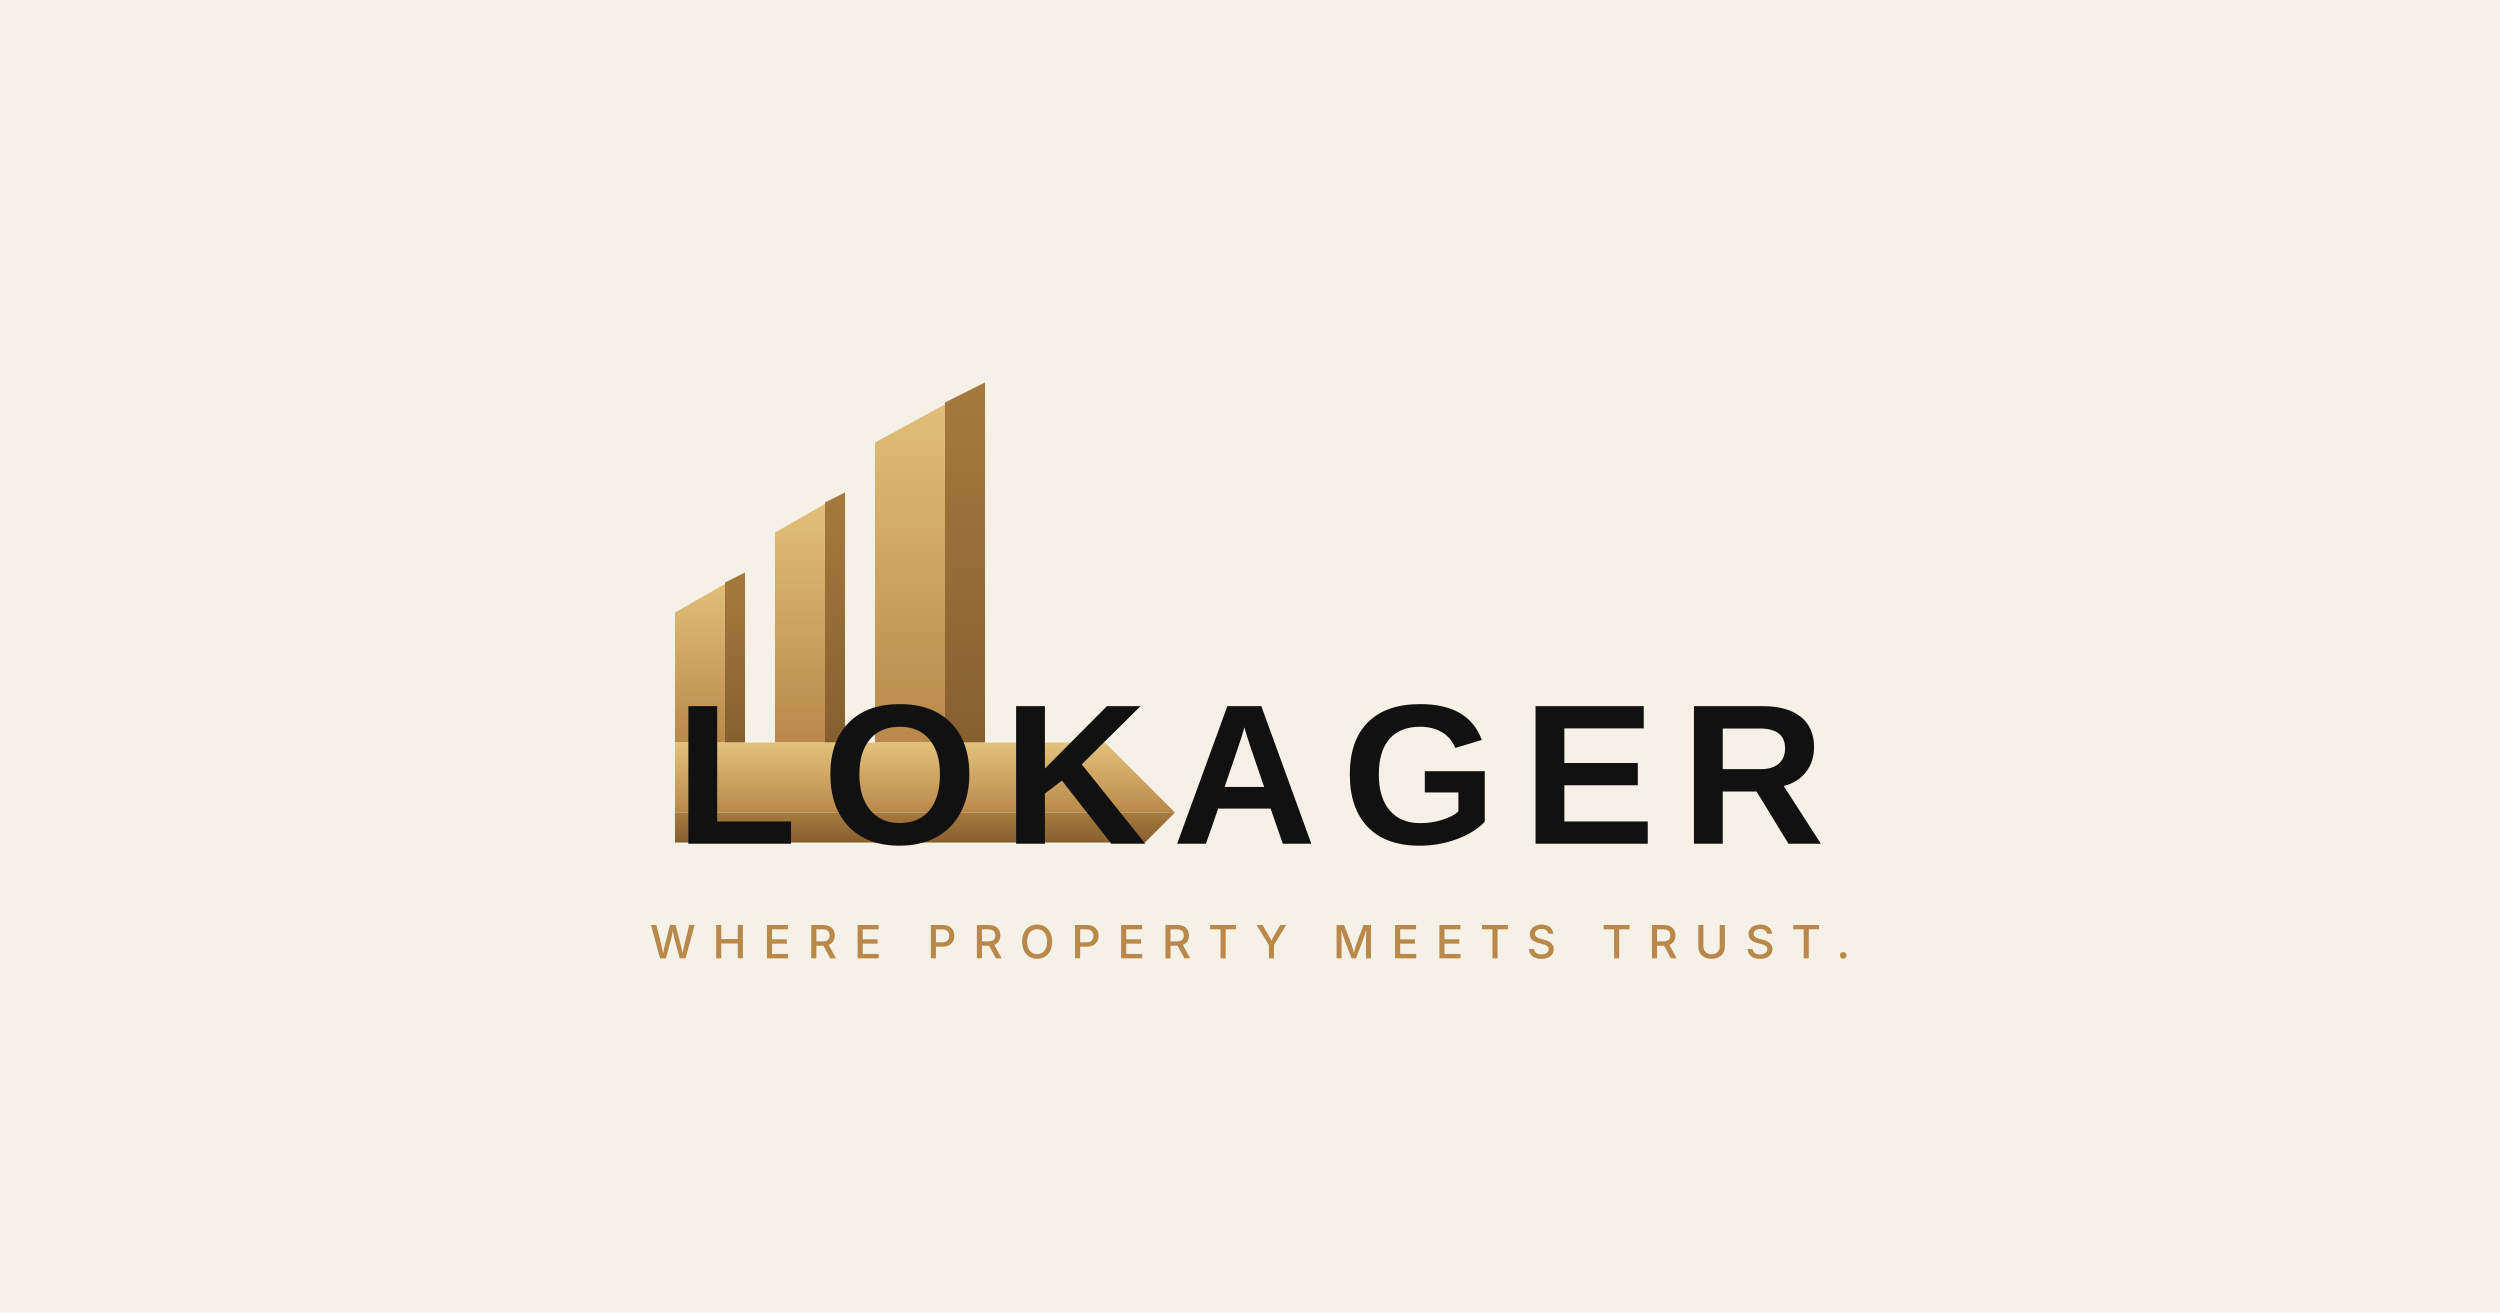
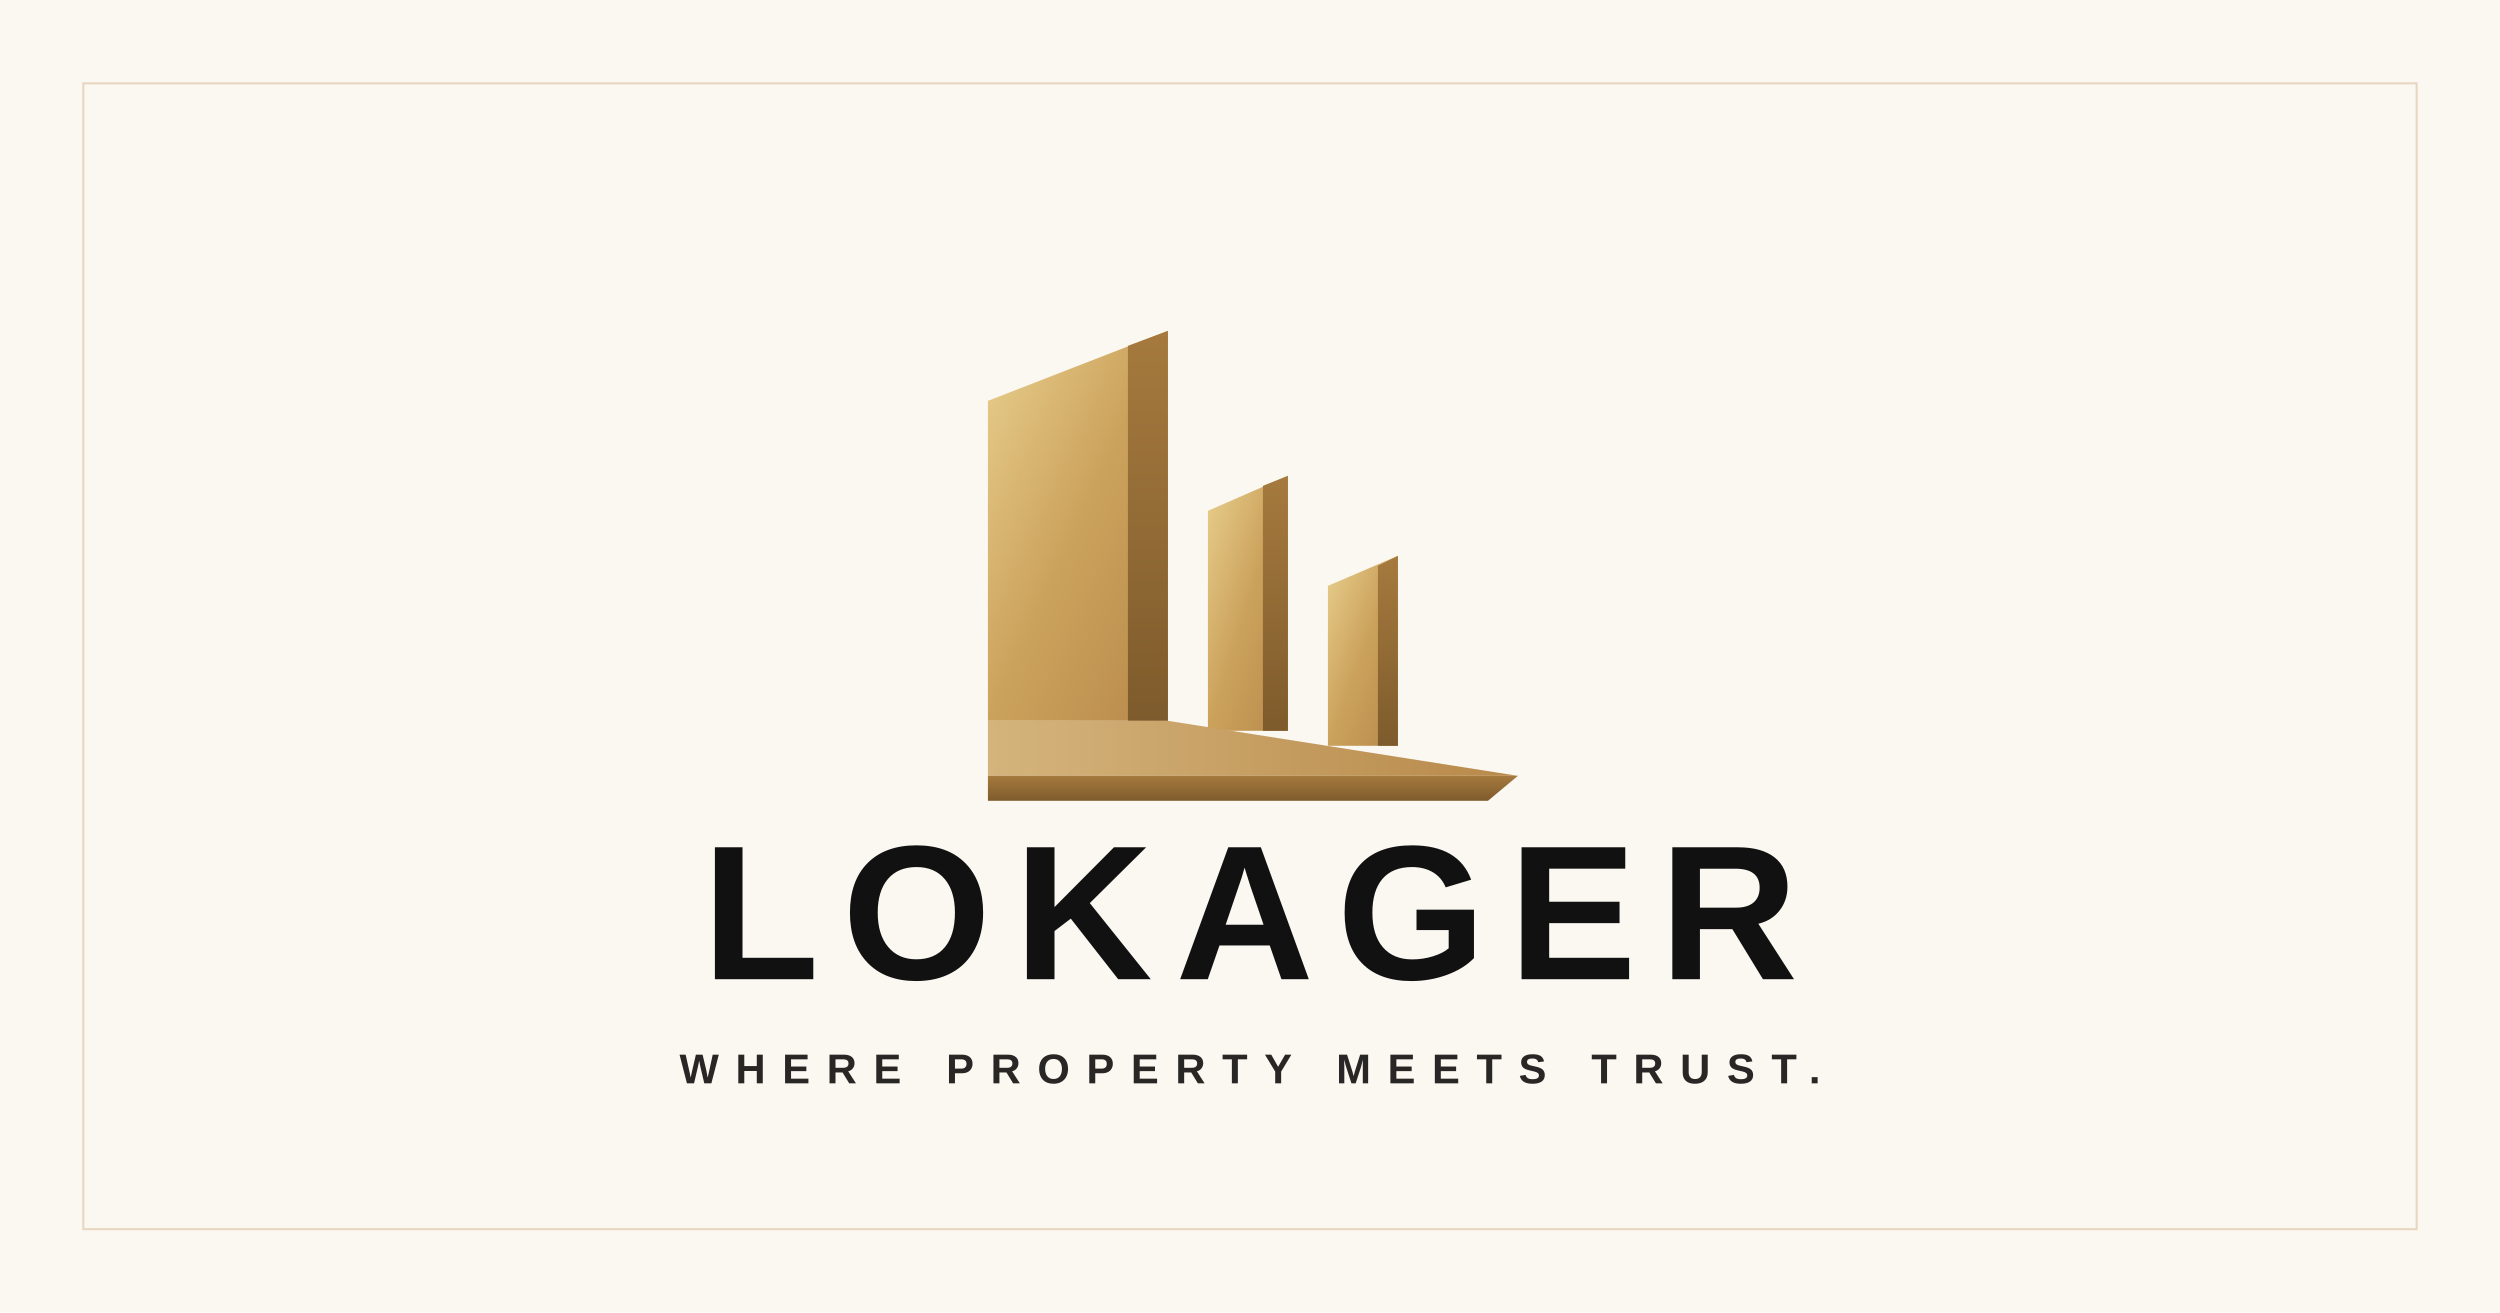
<svg xmlns="http://www.w3.org/2000/svg" width="1200" height="630" viewBox="0 0 1200 630">
  <defs>
-     <linearGradient id="g" x1="0" y1="0" x2="0" y2="1">
-       <stop offset="0" stop-color="#E3C27C" />
+     <linearGradient id="g" x1="0" y1="0" x2="1" y2="1">
+       <stop offset="0" stop-color="#E9CF8E" />
+       <stop offset="0.5" stop-color="#CBA25C" />
      <stop offset="1" stop-color="#B8894A" />
    </linearGradient>
    <linearGradient id="d" x1="0" y1="0" x2="0" y2="1">
      <stop offset="0" stop-color="#A67A3E" />
-       <stop offset="1" stop-color="#85602F" />
+       <stop offset="1" stop-color="#7E5B2C" />
+     </linearGradient>
+     <linearGradient id="f" x1="0" y1="0" x2="1" y2="0">
+       <stop offset="0" stop-color="#D4B47C" />
+       <stop offset="1" stop-color="#B8894A" />
    </linearGradient>
  </defs>
-   <rect width="1200" height="630" fill="#F6F1E7" />
-   <g transform="translate(300 150) scale(2.4)">
-     <polygon points="10,60 24,52 24,86 10,86" fill="url(#g)" />
-     <polygon points="20,54 24,52 24,86 20,86" fill="url(#d)" />
-     <polygon points="30,44 44,36 44,86 30,86" fill="url(#g)" />
-     <polygon points="40,38 44,36 44,86 40,86" fill="url(#d)" />
-     <polygon points="50,26 72,14 72,86 50,86" fill="url(#g)" />
-     <polygon points="64,18 72,14 72,86 64,86" fill="url(#d)" />
-     <polygon points="10,86 96,86 110,100 10,100" fill="url(#g)" />
-     <polygon points="10,100 110,100 104,106 10,106" fill="url(#d)" />
+   <rect width="1200" height="630" fill="#FBF8F2" />
+   <rect x="40" y="40" width="1120" height="550" fill="none" stroke="#B8894A" stroke-opacity="0.3" />
+   <g transform="translate(455 130) scale(2.4)">
+     <polygon points="8,26 44,12 44,90 8,90" fill="url(#g)" />
+     <polygon points="36,15 44,12 44,90 36,90" fill="url(#d)" />
+     <polygon points="52,48 68,41 68,92 52,92" fill="url(#g)" />
+     <polygon points="63,43 68,41 68,92 63,92" fill="url(#d)" />
+     <polygon points="76,63 90,57 90,95 76,95" fill="url(#g)" />
+     <polygon points="86,59 90,57 90,95 86,95" fill="url(#d)" />
+     <polygon points="8,90 44,90 114,101 8,101" fill="url(#f)" />
+     <polygon points="8,101 114,101 108,106 8,106" fill="url(#d)" />
  </g>
-   <text x="600" y="405" text-anchor="middle" font-family="Montserrat, Arial, sans-serif" font-weight="700" font-size="96" letter-spacing="12" fill="#111111">LOKAGER</text>
-   <text x="600" y="460" text-anchor="middle" font-family="Inter, Arial, sans-serif" font-weight="500" font-size="22" letter-spacing="8" fill="#B8894A">WHERE PROPERTY MEETS TRUST.</text>
+   <text x="600" y="470" text-anchor="middle" font-family="Montserrat, Arial, sans-serif" font-weight="600" font-size="92" letter-spacing="11" fill="#111111">LOKAGER</text>
+   <text x="600" y="520" text-anchor="middle" font-family="Montserrat, Arial, sans-serif" font-weight="600" font-size="20" letter-spacing="8" fill="#292725">WHERE PROPERTY MEETS TRUST.</text>
</svg>
